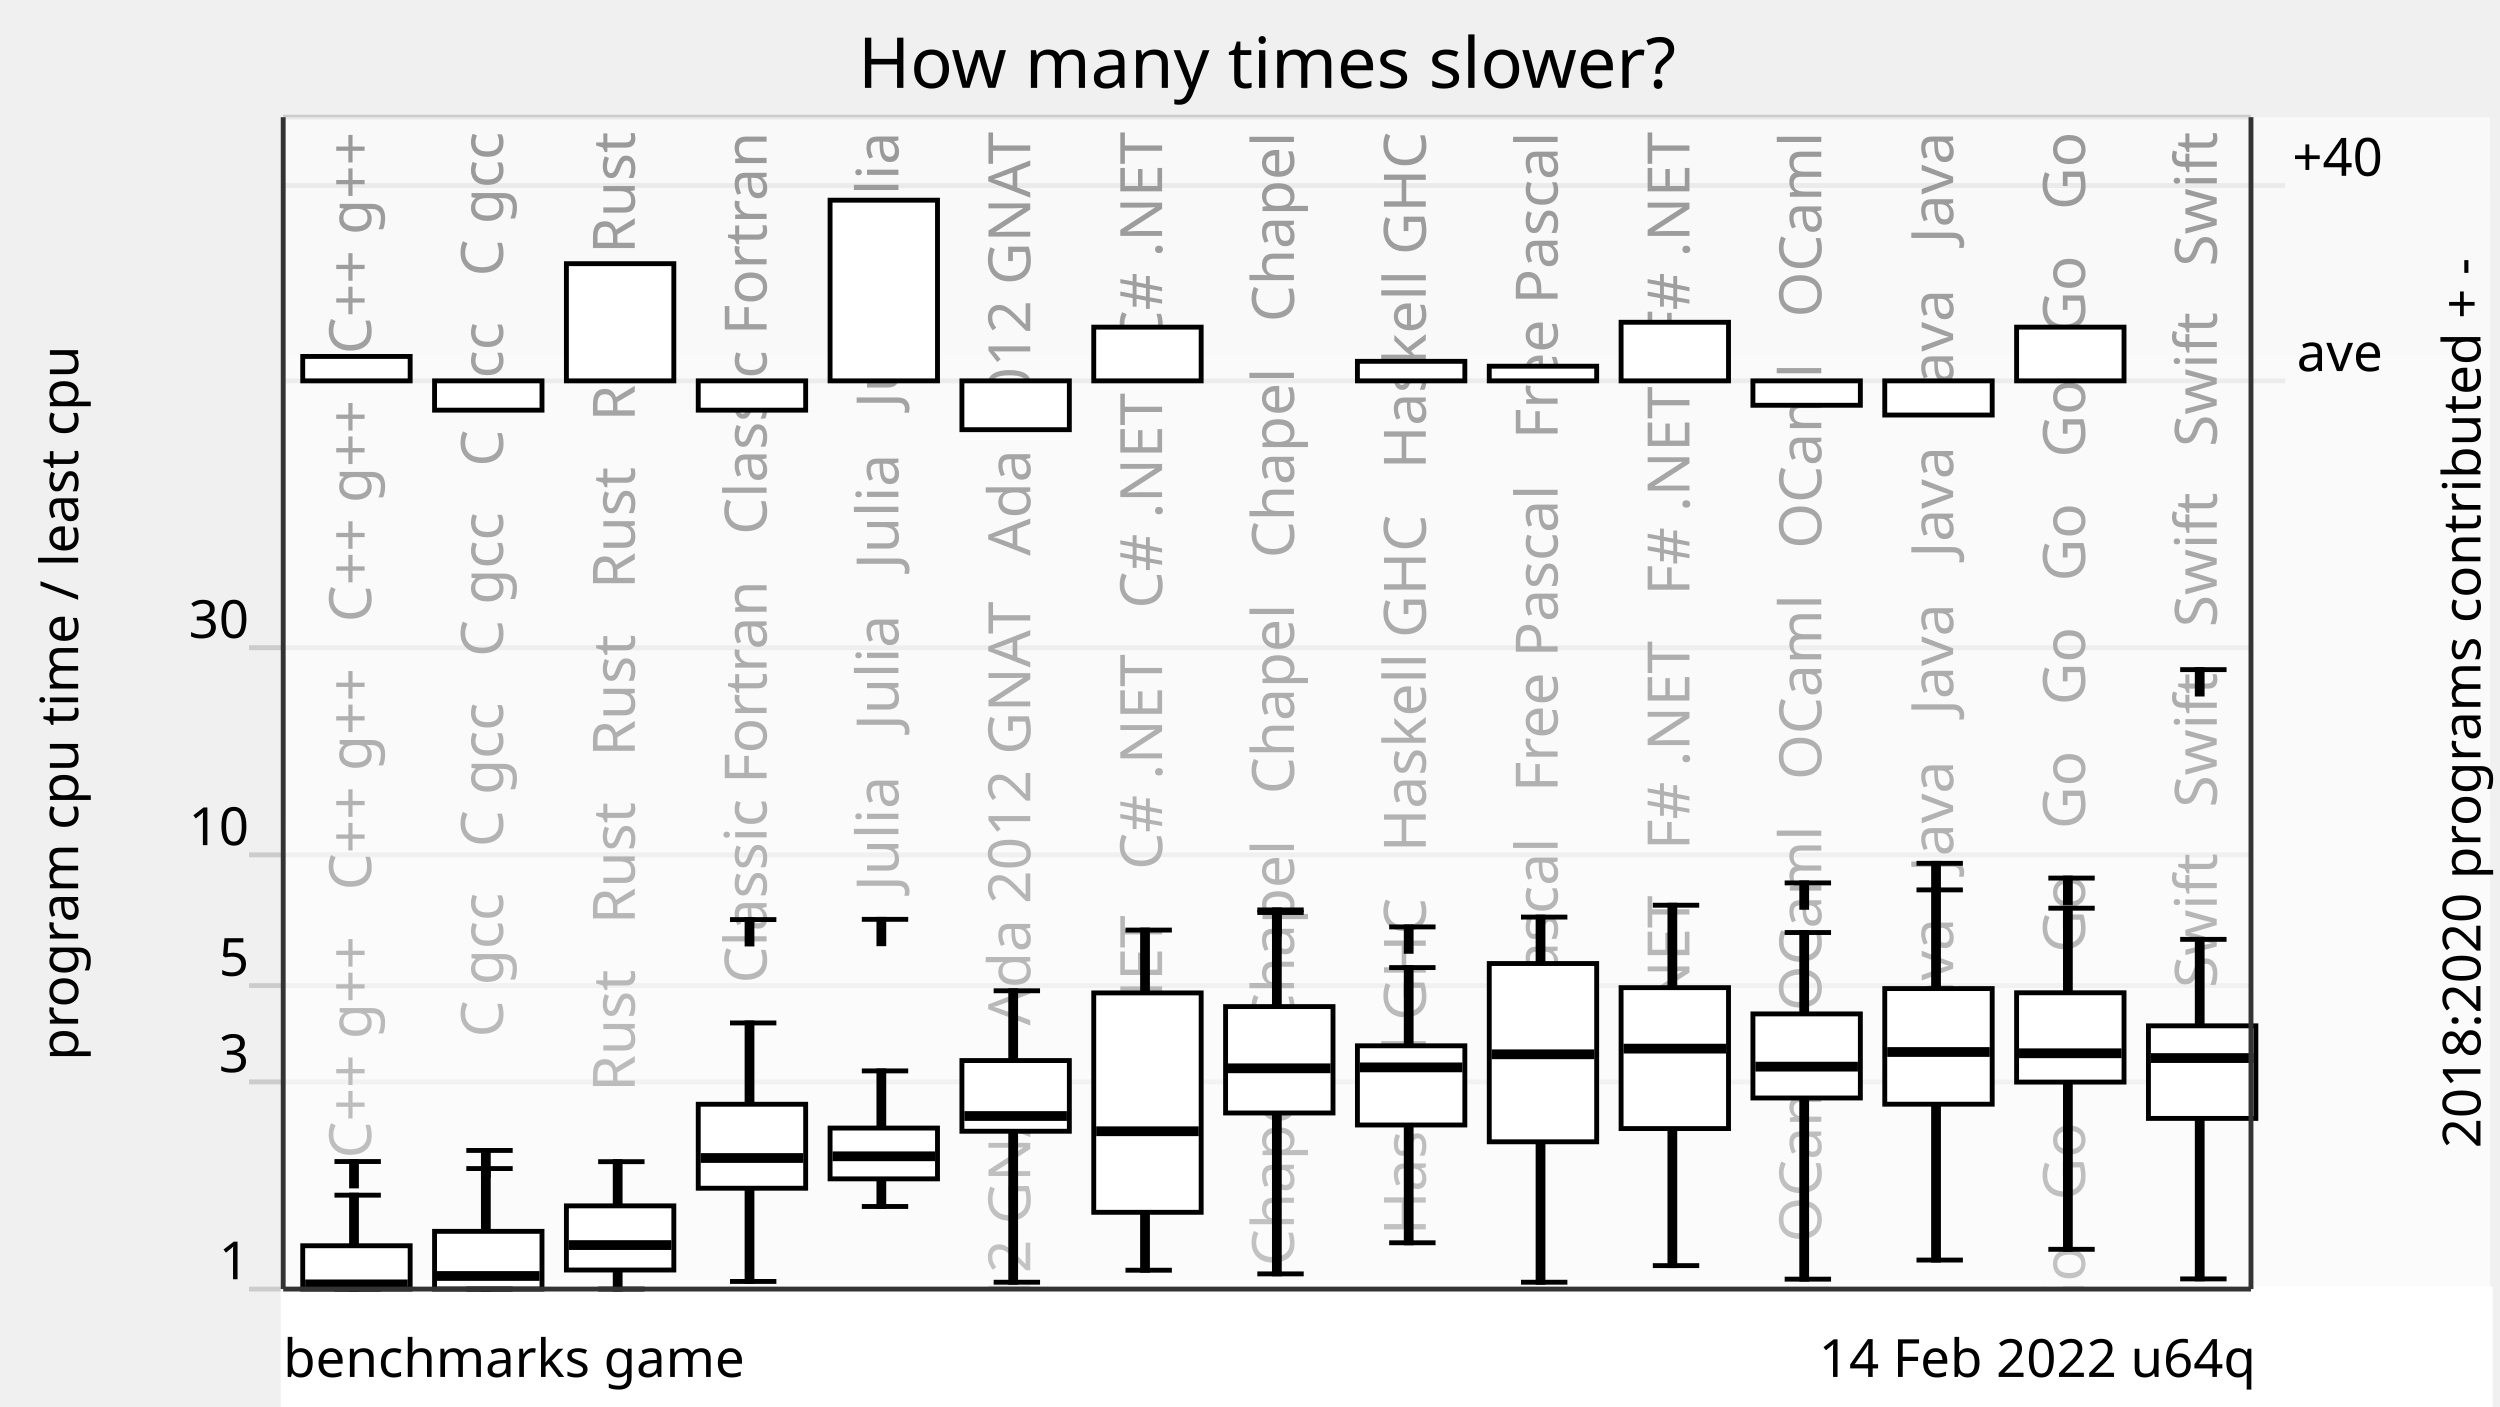
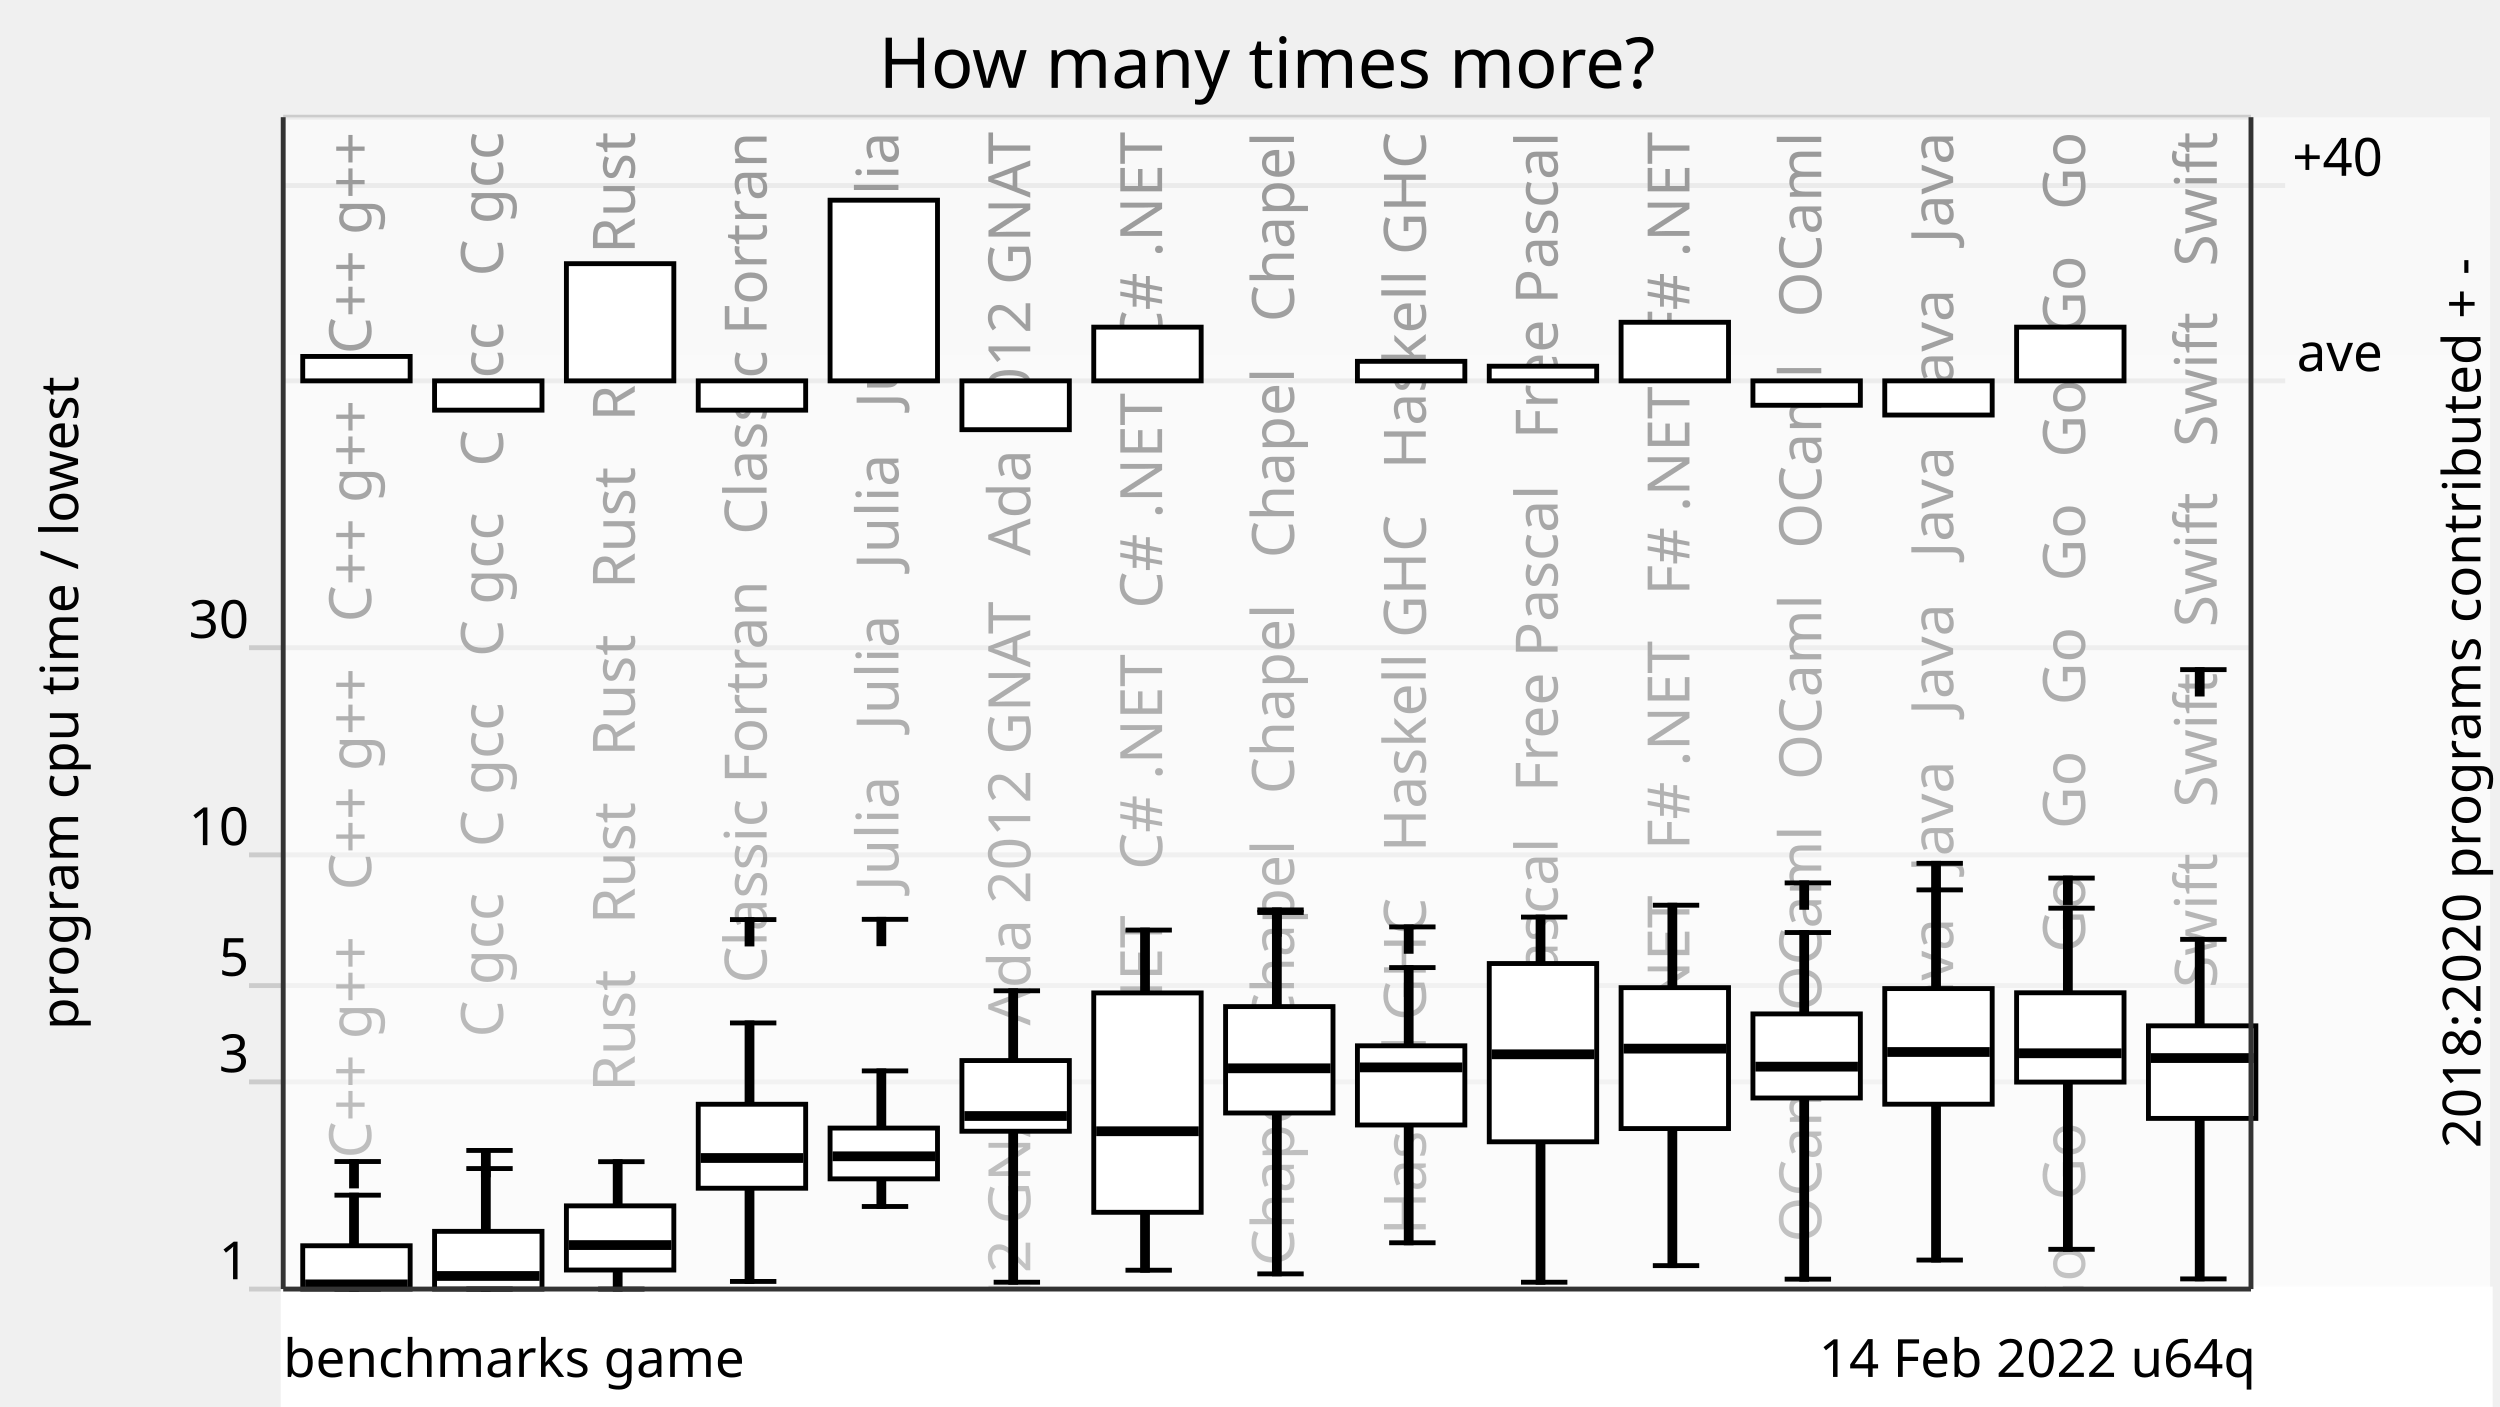
<svg xmlns="http://www.w3.org/2000/svg" xmlns:xlink="http://www.w3.org/1999/xlink" version="1.1" viewBox="0 0 512 288">
  <g style="stroke: #ccc;">
    <line x1="51" y1="264" x2="461" y2="264" />
    <line x1="51" y1="221.57" x2="461" y2="221.57" />
    <line x1="51" y1="201.85" x2="461" y2="201.85" />
    <line x1="51" y1="175.08" x2="461" y2="175.08" />
    <line x1="51" y1="132.65" x2="461" y2="132.65" />
    <line x1="58" y1="78" x2="468" y2="78" />
    <line x1="58" y1="38" x2="468" y2="38" />
    <line x1="58" y1="24" x2="461" y2="24" />
  </g>
  <g style="text-anchor: end; font-family: Ubuntu,Verdana,sans-serif; font-size: 0.9em;">
    <text x="51" y="262">1</text>
    <text x="51" y="219.57">3</text>
    <text x="51" y="199.85">5</text>
    <text x="51" y="173.08">10</text>
    <text x="51" y="130.65">30</text>
    <text x="51" y="22" />
  </g>
  <defs>
    <linearGradient id="grade" x1="0" y1="0" x2="0" y2="1">
      <stop offset="0" style="stop-color: white" stop-opacity="0.6" />
      <stop offset="1" style="stop-color: white" stop-opacity="0.8" />
    </linearGradient>
    <mask id="fade">
      <rect x="58" y="24" width="452" height="288" fill="url(#grade)" />
    </mask>
    <g id="backgroundText" style="text-anchor: end; font-family: Ubuntu,Verdana,sans-serif; font-size: 1em;">
      <text x="16" y="0" transform="rotate(270,16,0)" xml:space="preserve">   C++ g++   C++ g++   C++ g++   C++ g++</text>
      <text x="43" y="0" transform="rotate(270,43,0)" xml:space="preserve">   C gcc   C gcc   C gcc   C gcc   C gcc</text>
      <text x="70" y="0" transform="rotate(270,70,0)" xml:space="preserve">   Rust   Rust   Rust   Rust   Rust   Rust</text>
      <text x="97" y="0" transform="rotate(270,97,0)" xml:space="preserve">   Classic Fortran   Classic Fortran</text>
      <text x="124" y="0" transform="rotate(270,124,0)" xml:space="preserve">   Julia   Julia   Julia   Julia   Julia</text>
      <text x="151" y="0" transform="rotate(270,151,0)" xml:space="preserve">   Ada 2012 GNAT   Ada 2012 GNAT   Ada 2012 GNAT</text>
      <text x="178" y="0" transform="rotate(270,178,0)" xml:space="preserve">   C# .NET   C# .NET   C# .NET   C# .NET</text>
      <text x="205" y="0" transform="rotate(270,205,0)" xml:space="preserve">   Chapel   Chapel   Chapel   Chapel   Chapel</text>
      <text x="232" y="0" transform="rotate(270,232,0)" xml:space="preserve">   Haskell GHC   Haskell GHC   Haskell GHC</text>
      <text x="259" y="0" transform="rotate(270,259,0)" xml:space="preserve">   Free Pascal   Free Pascal   Free Pascal</text>
      <text x="286" y="0" transform="rotate(270,286,0)" xml:space="preserve">   F# .NET   F# .NET   F# .NET   F# .NET</text>
      <text x="313" y="0" transform="rotate(270,313,0)" xml:space="preserve">   OCaml   OCaml   OCaml   OCaml   OCaml</text>
      <text x="340" y="0" transform="rotate(270,340,0)" xml:space="preserve">   Java   Java   Java   Java   Java   Java</text>
      <text x="367" y="0" transform="rotate(270,367,0)" xml:space="preserve">   Go   Go   Go   Go   Go   Go   Go   Go   Go   Go</text>
      <text x="394" y="0" transform="rotate(270,394,0)" xml:space="preserve">   Swift   Swift   Swift   Swift   Swift</text>
    </g>
  </defs>
  <use x="60" y="27" xlink:href="#backgroundText" />
  <rect x="58" y="24" width="452" height="288" fill="white" mask="url(#fade)" />
  <rect x="58" y="264" width="452" height="288" style="fill: white; stroke: white;" />
  <g style="fill: black; stroke: black;">
    <rect x="72" y="244.77" width="1" height="19.23" />
    <rect x="99" y="239.32" width="1" height="24.68" />
    <rect x="126" y="237.91" width="1" height="26.09" />
    <rect x="153" y="209.5" width="1" height="52.94" />
    <rect x="180" y="219.32" width="1" height="27.77" />
    <rect x="207" y="202.91" width="1" height="59.69" />
    <rect x="234" y="190.48" width="1" height="69.66" />
    <rect x="261" y="186.88" width="1" height="74" />
    <rect x="288" y="198.16" width="1" height="56.37" />
    <rect x="315" y="187.82" width="1" height="74.78" />
    <rect x="342" y="185.39" width="1" height="73.81" />
    <rect x="369" y="190.98" width="1" height="70.99" />
    <rect x="396" y="182.25" width="1" height="75.81" />
    <rect x="423" y="186" width="1" height="69.86" />
    <rect x="450" y="192.38" width="1" height="69.53" />
  </g>
  <g style="fill: white; stroke: black;">
    <rect x="62" y="255.13" width="22" height="8.87" />
    <rect x="89" y="252.18" width="22" height="11.82" />
    <rect x="116" y="246.96" width="22" height="13.14" />
    <rect x="143" y="226.15" width="22" height="17.2" />
    <rect x="170" y="231.03" width="22" height="10.4" />
    <rect x="197" y="217.2" width="22" height="14.48" />
    <rect x="224" y="203.35" width="22" height="44.93" />
    <rect x="251" y="206.15" width="22" height="21.79" />
    <rect x="278" y="214.18" width="22" height="16.22" />
    <rect x="305" y="197.33" width="22" height="36.51" />
    <rect x="332" y="202.27" width="22" height="28.86" />
    <rect x="359" y="207.65" width="22" height="17.22" />
    <rect x="386" y="202.46" width="22" height="23.68" />
    <rect x="413" y="203.32" width="22" height="18.29" />
    <rect x="440" y="210.09" width="22" height="18.96" />
  </g>
  <g style="fill: black; stroke: black;">
    <line x1="68.5" y1="264" x2="78" y2="264" />
    <line x1="68.5" y1="244.77" x2="78" y2="244.77" />
    <line x1="68.5" y1="237.88" x2="78" y2="237.88" />
    <rect x="72" y="237.88" width="1" height="5" />
  </g>
  <g style="fill: black; stroke: black;">
    <rect x="63" y="262.54" width="20" height="1" />
  </g>
  <g style="fill: black; stroke: black;">
    <line x1="95.5" y1="264" x2="105" y2="264" />
    <line x1="95.5" y1="239.32" x2="105" y2="239.32" />
    <line x1="95.5" y1="235.61" x2="105" y2="235.61" />
    <rect x="99" y="235.61" width="1" height="5" />
  </g>
  <g style="fill: black; stroke: black;">
    <rect x="90" y="260.82" width="20" height="1" />
  </g>
  <g style="fill: black; stroke: black;">
    <line x1="122.5" y1="264" x2="132" y2="264" />
    <line x1="122.5" y1="237.91" x2="132" y2="237.91" />
  </g>
  <g style="fill: black; stroke: black;">
    <rect x="117" y="254.49" width="20" height="1" />
  </g>
  <g style="fill: black; stroke: black;">
    <line x1="149.5" y1="262.44" x2="159" y2="262.44" />
    <line x1="149.5" y1="209.5" x2="159" y2="209.5" />
    <line x1="149.5" y1="188.33" x2="159" y2="188.33" />
    <rect x="153" y="188.33" width="1" height="5" />
  </g>
  <g style="fill: black; stroke: black;">
    <rect x="144" y="236.66" width="20" height="1" />
  </g>
  <g style="fill: black; stroke: black;">
    <line x1="176.5" y1="247.09" x2="186" y2="247.09" />
    <line x1="176.5" y1="219.32" x2="186" y2="219.32" />
    <line x1="176.5" y1="188.28" x2="186" y2="188.28" />
    <rect x="180" y="188.28" width="1" height="5" />
  </g>
  <g style="fill: black; stroke: black;">
    <rect x="171" y="236.31" width="20" height="1" />
  </g>
  <g style="fill: black; stroke: black;">
    <line x1="203.5" y1="262.6" x2="213" y2="262.6" />
    <line x1="203.5" y1="202.91" x2="213" y2="202.91" />
  </g>
  <g style="fill: black; stroke: black;">
    <rect x="198" y="228.06" width="20" height="1" />
  </g>
  <g style="fill: black; stroke: black;">
    <line x1="230.5" y1="260.14" x2="240" y2="260.14" />
    <line x1="230.5" y1="190.48" x2="240" y2="190.48" />
  </g>
  <g style="fill: black; stroke: black;">
    <rect x="225" y="231.18" width="20" height="1" />
  </g>
  <g style="fill: black; stroke: black;">
    <line x1="257.5" y1="260.89" x2="267" y2="260.89" />
    <line x1="257.5" y1="186.88" x2="267" y2="186.88" />
    <line x1="257.5" y1="186.35" x2="267" y2="186.35" />
    <rect x="261" y="186.35" width="1" height="5" />
  </g>
  <g style="fill: black; stroke: black;">
    <rect x="252" y="218.29" width="20" height="1" />
  </g>
  <g style="fill: black; stroke: black;">
    <line x1="284.5" y1="254.52" x2="294" y2="254.52" />
    <line x1="284.5" y1="198.16" x2="294" y2="198.16" />
    <line x1="284.5" y1="189.83" x2="294" y2="189.83" />
    <rect x="288" y="189.83" width="1" height="5" />
  </g>
  <g style="fill: black; stroke: black;">
    <rect x="279" y="218.1" width="20" height="1" />
  </g>
  <g style="fill: black; stroke: black;">
    <line x1="311.5" y1="262.6" x2="321" y2="262.6" />
    <line x1="311.5" y1="187.82" x2="321" y2="187.82" />
  </g>
  <g style="fill: black; stroke: black;">
    <rect x="306" y="215.42" width="20" height="1" />
  </g>
  <g style="fill: black; stroke: black;">
    <line x1="338.5" y1="259.2" x2="348" y2="259.2" />
    <line x1="338.5" y1="185.39" x2="348" y2="185.39" />
  </g>
  <g style="fill: black; stroke: black;">
    <rect x="333" y="214.26" width="20" height="1" />
  </g>
  <g style="fill: black; stroke: black;">
    <line x1="365.5" y1="261.97" x2="375" y2="261.97" />
    <line x1="365.5" y1="190.98" x2="375" y2="190.98" />
    <line x1="365.5" y1="180.82" x2="375" y2="180.82" />
    <rect x="369" y="180.82" width="1" height="5" />
  </g>
  <g style="fill: black; stroke: black;">
    <rect x="360" y="217.95" width="20" height="1" />
  </g>
  <g style="fill: black; stroke: black;">
    <line x1="392.5" y1="258.06" x2="402" y2="258.06" />
    <line x1="392.5" y1="182.25" x2="402" y2="182.25" />
    <line x1="392.5" y1="176.81" x2="402" y2="176.81" />
    <rect x="396" y="176.81" width="1" height="5" />
  </g>
  <g style="fill: black; stroke: black;">
    <rect x="387" y="214.95" width="20" height="1" />
  </g>
  <g style="fill: black; stroke: black;">
    <line x1="419.5" y1="255.86" x2="429" y2="255.86" />
    <line x1="419.5" y1="186" x2="429" y2="186" />
    <line x1="419.5" y1="179.83" x2="429" y2="179.83" />
    <rect x="423" y="179.83" width="1" height="5" />
  </g>
  <g style="fill: black; stroke: black;">
    <rect x="414" y="215.21" width="20" height="1" />
  </g>
  <g style="fill: black; stroke: black;">
    <line x1="446.5" y1="261.92" x2="456" y2="261.92" />
    <line x1="446.5" y1="192.38" x2="456" y2="192.38" />
    <line x1="446.5" y1="137.14" x2="456" y2="137.14" />
    <rect x="450" y="137.14" width="1" height="5" />
  </g>
  <g style="fill: black; stroke: black;">
    <rect x="441" y="216.19" width="20" height="1" />
  </g>
  <g style="fill: white; stroke: black;">
    <rect x="62" y="73" width="22" height="5" />
    <rect x="89" y="78" width="22" height="6" />
    <rect x="116" y="54" width="22" height="24" />
    <rect x="143" y="78" width="22" height="6" />
    <rect x="170" y="41" width="22" height="37" />
    <rect x="197" y="78" width="22" height="10" />
    <rect x="224" y="67" width="22" height="11" />
    <rect x="251" y="78" width="22" height="0" />
    <rect x="278" y="74" width="22" height="4" />
    <rect x="305" y="75" width="22" height="3" />
    <rect x="332" y="66" width="22" height="12" />
    <rect x="359" y="78" width="22" height="5" />
    <rect x="386" y="78" width="22" height="7" />
    <rect x="413" y="67" width="22" height="11" />
    <rect x="440" y="78" width="22" height="0" />
  </g>
  <g style="text-anchor: end; font-family: Ubuntu,Verdana,sans-serif; font-size: 0.9em;">
    <text x="462" y="282">14 Feb 2022 u64q</text>
    <text x="58" y="282" style="text-anchor: start;">benchmarks game</text>
  </g>
-   <text x="16" y="144" transform="rotate(270,16,144)" style="text-anchor: middle; font-family: Ubuntu,Verdana,sans-serif; font-size: 0.9em;">program cpu time / least cpu</text>
+   <text x="16" y="144" transform="rotate(270,16,144)" style="text-anchor: middle; font-family: Ubuntu,Verdana,sans-serif; font-size: 0.9em;">program cpu time / lowest</text>
  <rect x="" y="0" width="" height="23" style="fill: white; stroke: white;" />
-   <text x="259.5" y="18" style="text-anchor: middle; font-family: Ubuntu,Verdana,sans-serif; font-size: 1.2em;">How many times slower?</text>
+   <text x="259.5" y="18" style="text-anchor: middle; font-family: Ubuntu,Verdana,sans-serif; font-size: 1.2em;">How many times more?</text>
  <text x="16" y="636" transform="rotate(270,16,144)" style="text-anchor: middle; font-family: Ubuntu,Verdana,sans-serif; font-size: 0.9em;">2018:2020 programs contributed + -</text>
  <g style="text-anchor: end; font-family: Ubuntu,Verdana,sans-serif; font-size: 0.9em;">
    <text x="488" y="76">ave</text>
    <text x="488" y="36">+40</text>
  </g>
  <g style="stroke: #333;">
    <line x1="58" y1="24" x2="58" y2="264" />
    <line x1="461" y1="24" x2="461" y2="264" />
    <line x1="58" y1="264" x2="461" y2="264" />
  </g>
</svg>
